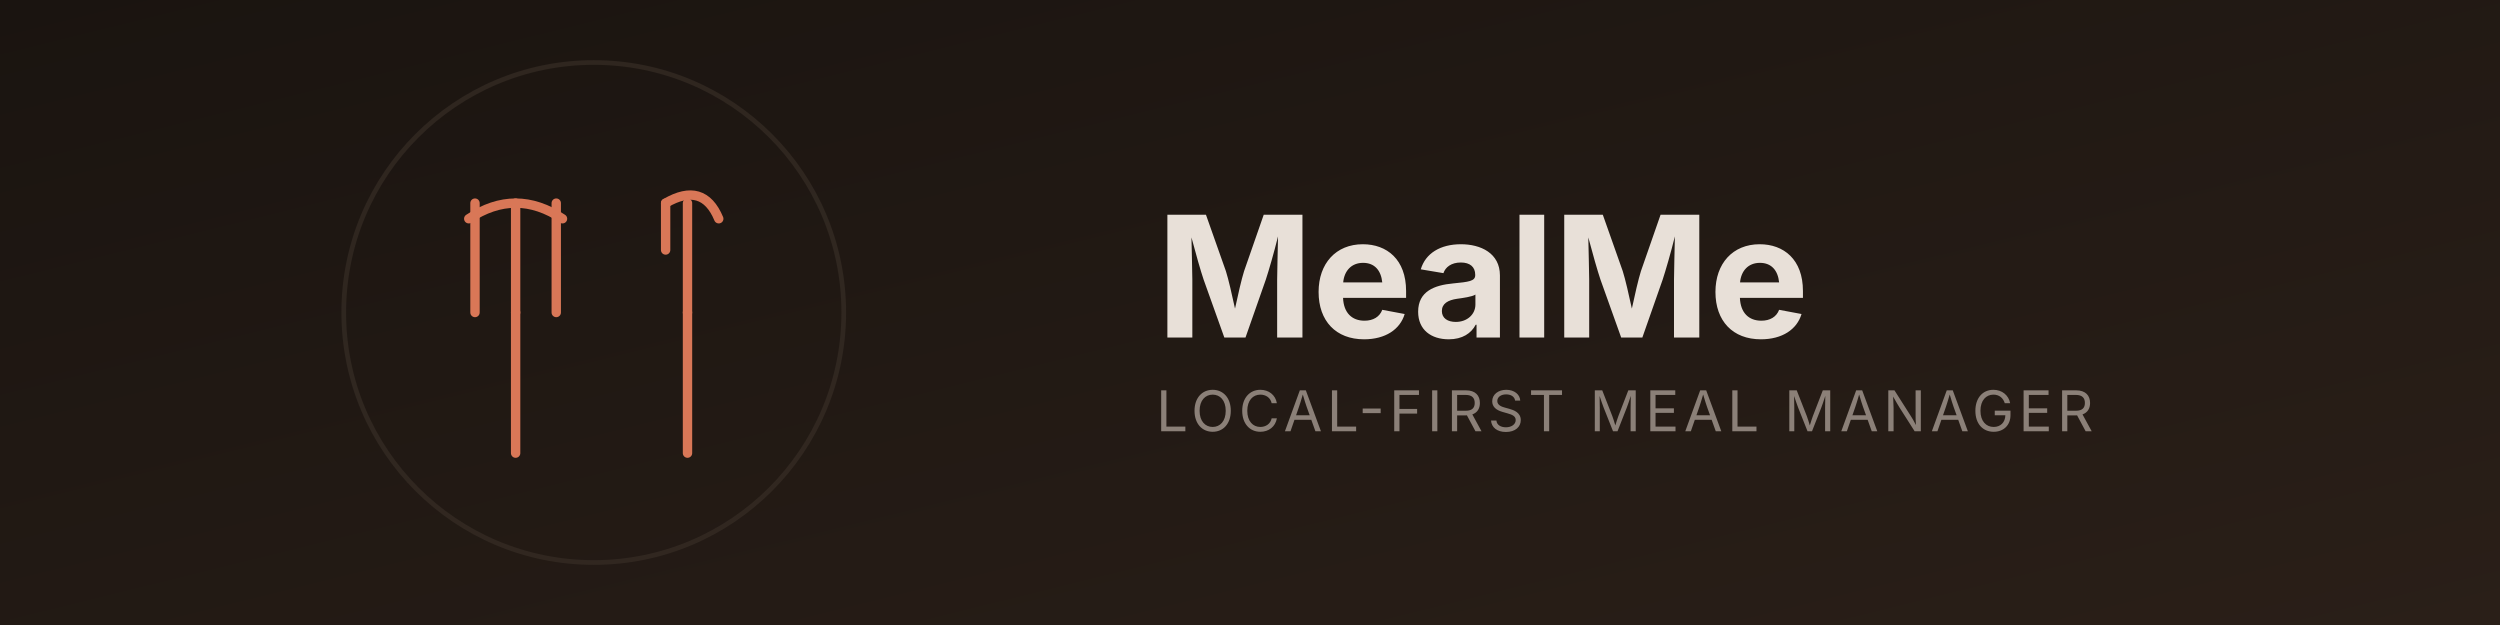
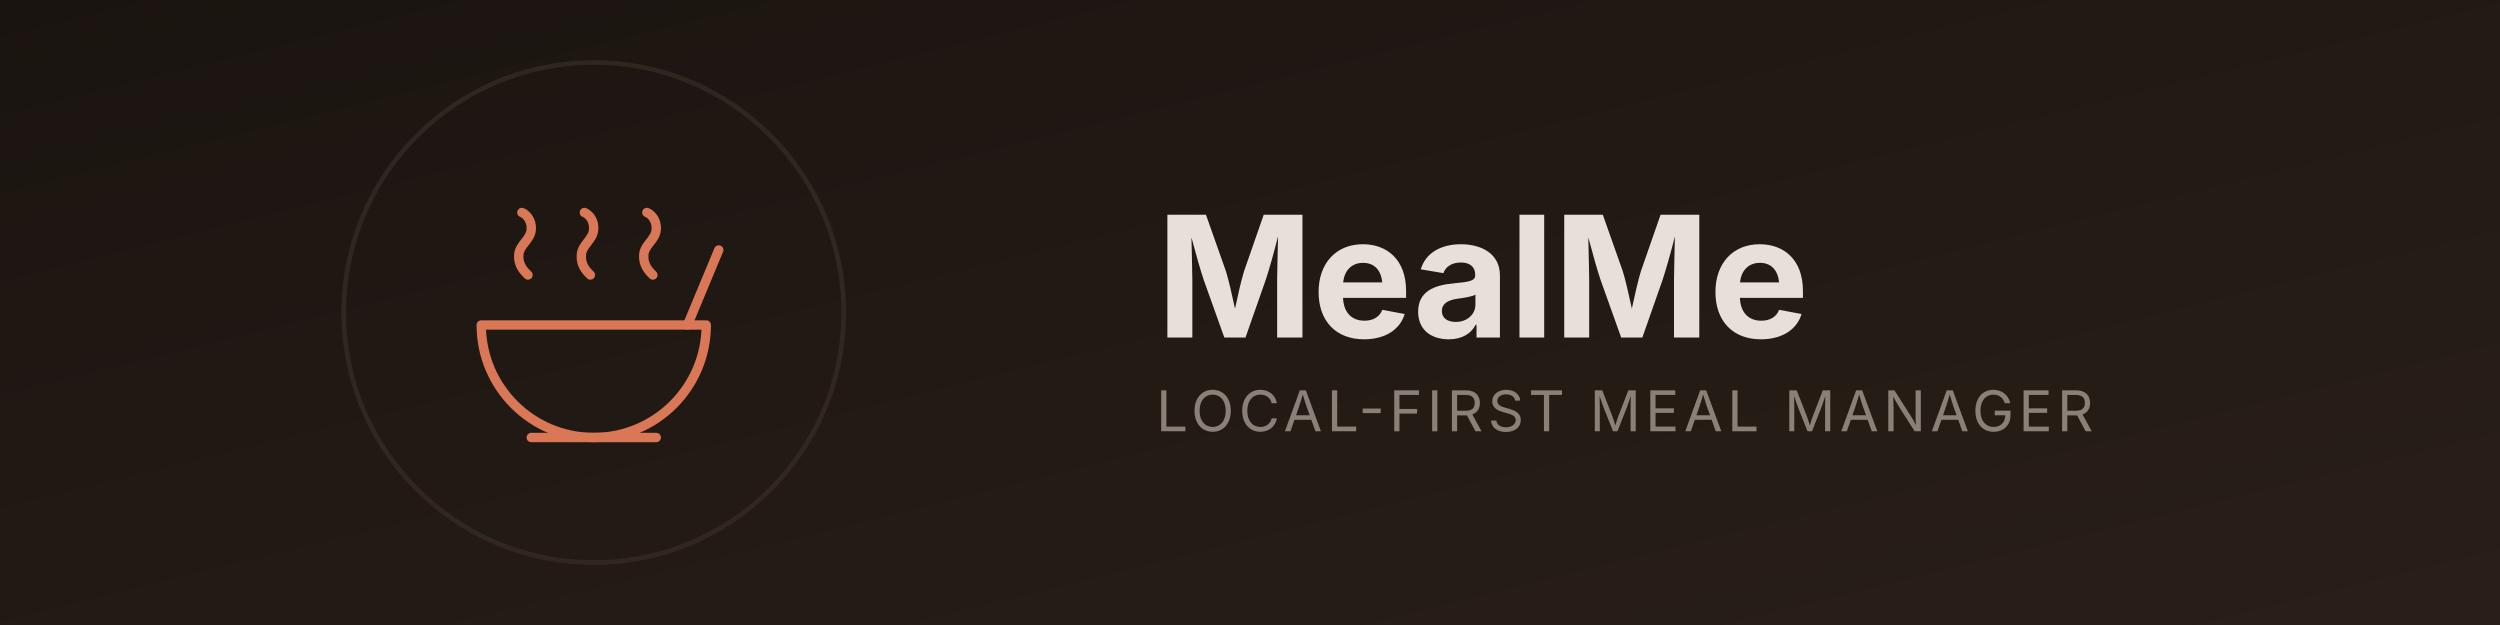
<svg xmlns="http://www.w3.org/2000/svg" viewBox="0 0 800 200" width="800" height="200">
  <defs>
    <linearGradient id="bg" x1="0" y1="0" x2="1" y2="1">
      <stop offset="0%" stop-color="#1a1410" />
      <stop offset="100%" stop-color="#2a1f18" />
    </linearGradient>
  </defs>
  <rect width="800" height="200" fill="url(#bg)" />
  <circle cx="190" cy="100" r="80" fill="none" stroke="#3a3028" stroke-width="1.5" opacity="0.6" />
-   <g transform="translate(140, 60)" fill="none" stroke="#d97757" stroke-width="3" stroke-linecap="round" stroke-linejoin="round">
-     <line x1="25" y1="40" x2="25" y2="85" />
-     <line x1="12" y1="5" x2="12" y2="40" />
-     <line x1="25" y1="5" x2="25" y2="40" />
-     <line x1="38" y1="5" x2="38" y2="40" />
-     <path d="M10,10 Q25,0 40,10" />
-   </g>
-   <g transform="translate(195, 60)" fill="none" stroke="#d97757" stroke-width="3" stroke-linecap="round" stroke-linejoin="round">
-     <line x1="25" y1="40" x2="25" y2="85" />
-     <path d="M25,5 L25,40" />
-     <path d="M18,5 Q30,-2 35,10" />
-     <line x1="18" y1="5" x2="18" y2="20" />
+   <g transform="translate(142, 56)" fill="none" stroke="#d97757" stroke-width="3" stroke-linecap="round" stroke-linejoin="round">
+     <path d="M48 84a36 36 0 0 0 36-36H12a36 36 0 0 0 36 36Z" />
+     <path d="M28 84h40" />
+     <path d="M78 48 88 24" />
+     <path d="M65 12c1.08.4 3.2 2.12 3 5.44-.24 3.32-3.72 4.8-4 8.08-.2 3.12 1.36 4.96 2.92 6.48" />
+     <path d="M45 12c1.08.4 3.2 2.12 2.96 5.44-.2 3.32-3.72 4.8-3.92 8.08-.24 3.12 1.32 4.96 2.88 6.48" />
+     <path d="M25 12c1.08.4 3.2 2.12 3 5.44-.24 3.32-3.72 4.8-4 8.08-.2 3.12 1.36 4.96 2.96 6.48" />
  </g>
  <text x="370" y="108" font-family="system-ui, -apple-system, sans-serif" font-size="54" font-weight="700" fill="#e8e0d8" letter-spacing="-0.5">MealMe</text>
  <text x="370" y="138" font-family="system-ui, -apple-system, sans-serif" font-size="18" fill="#8b8078" letter-spacing="1.5">LOCAL-FIRST MEAL MANAGER</text>
</svg>
